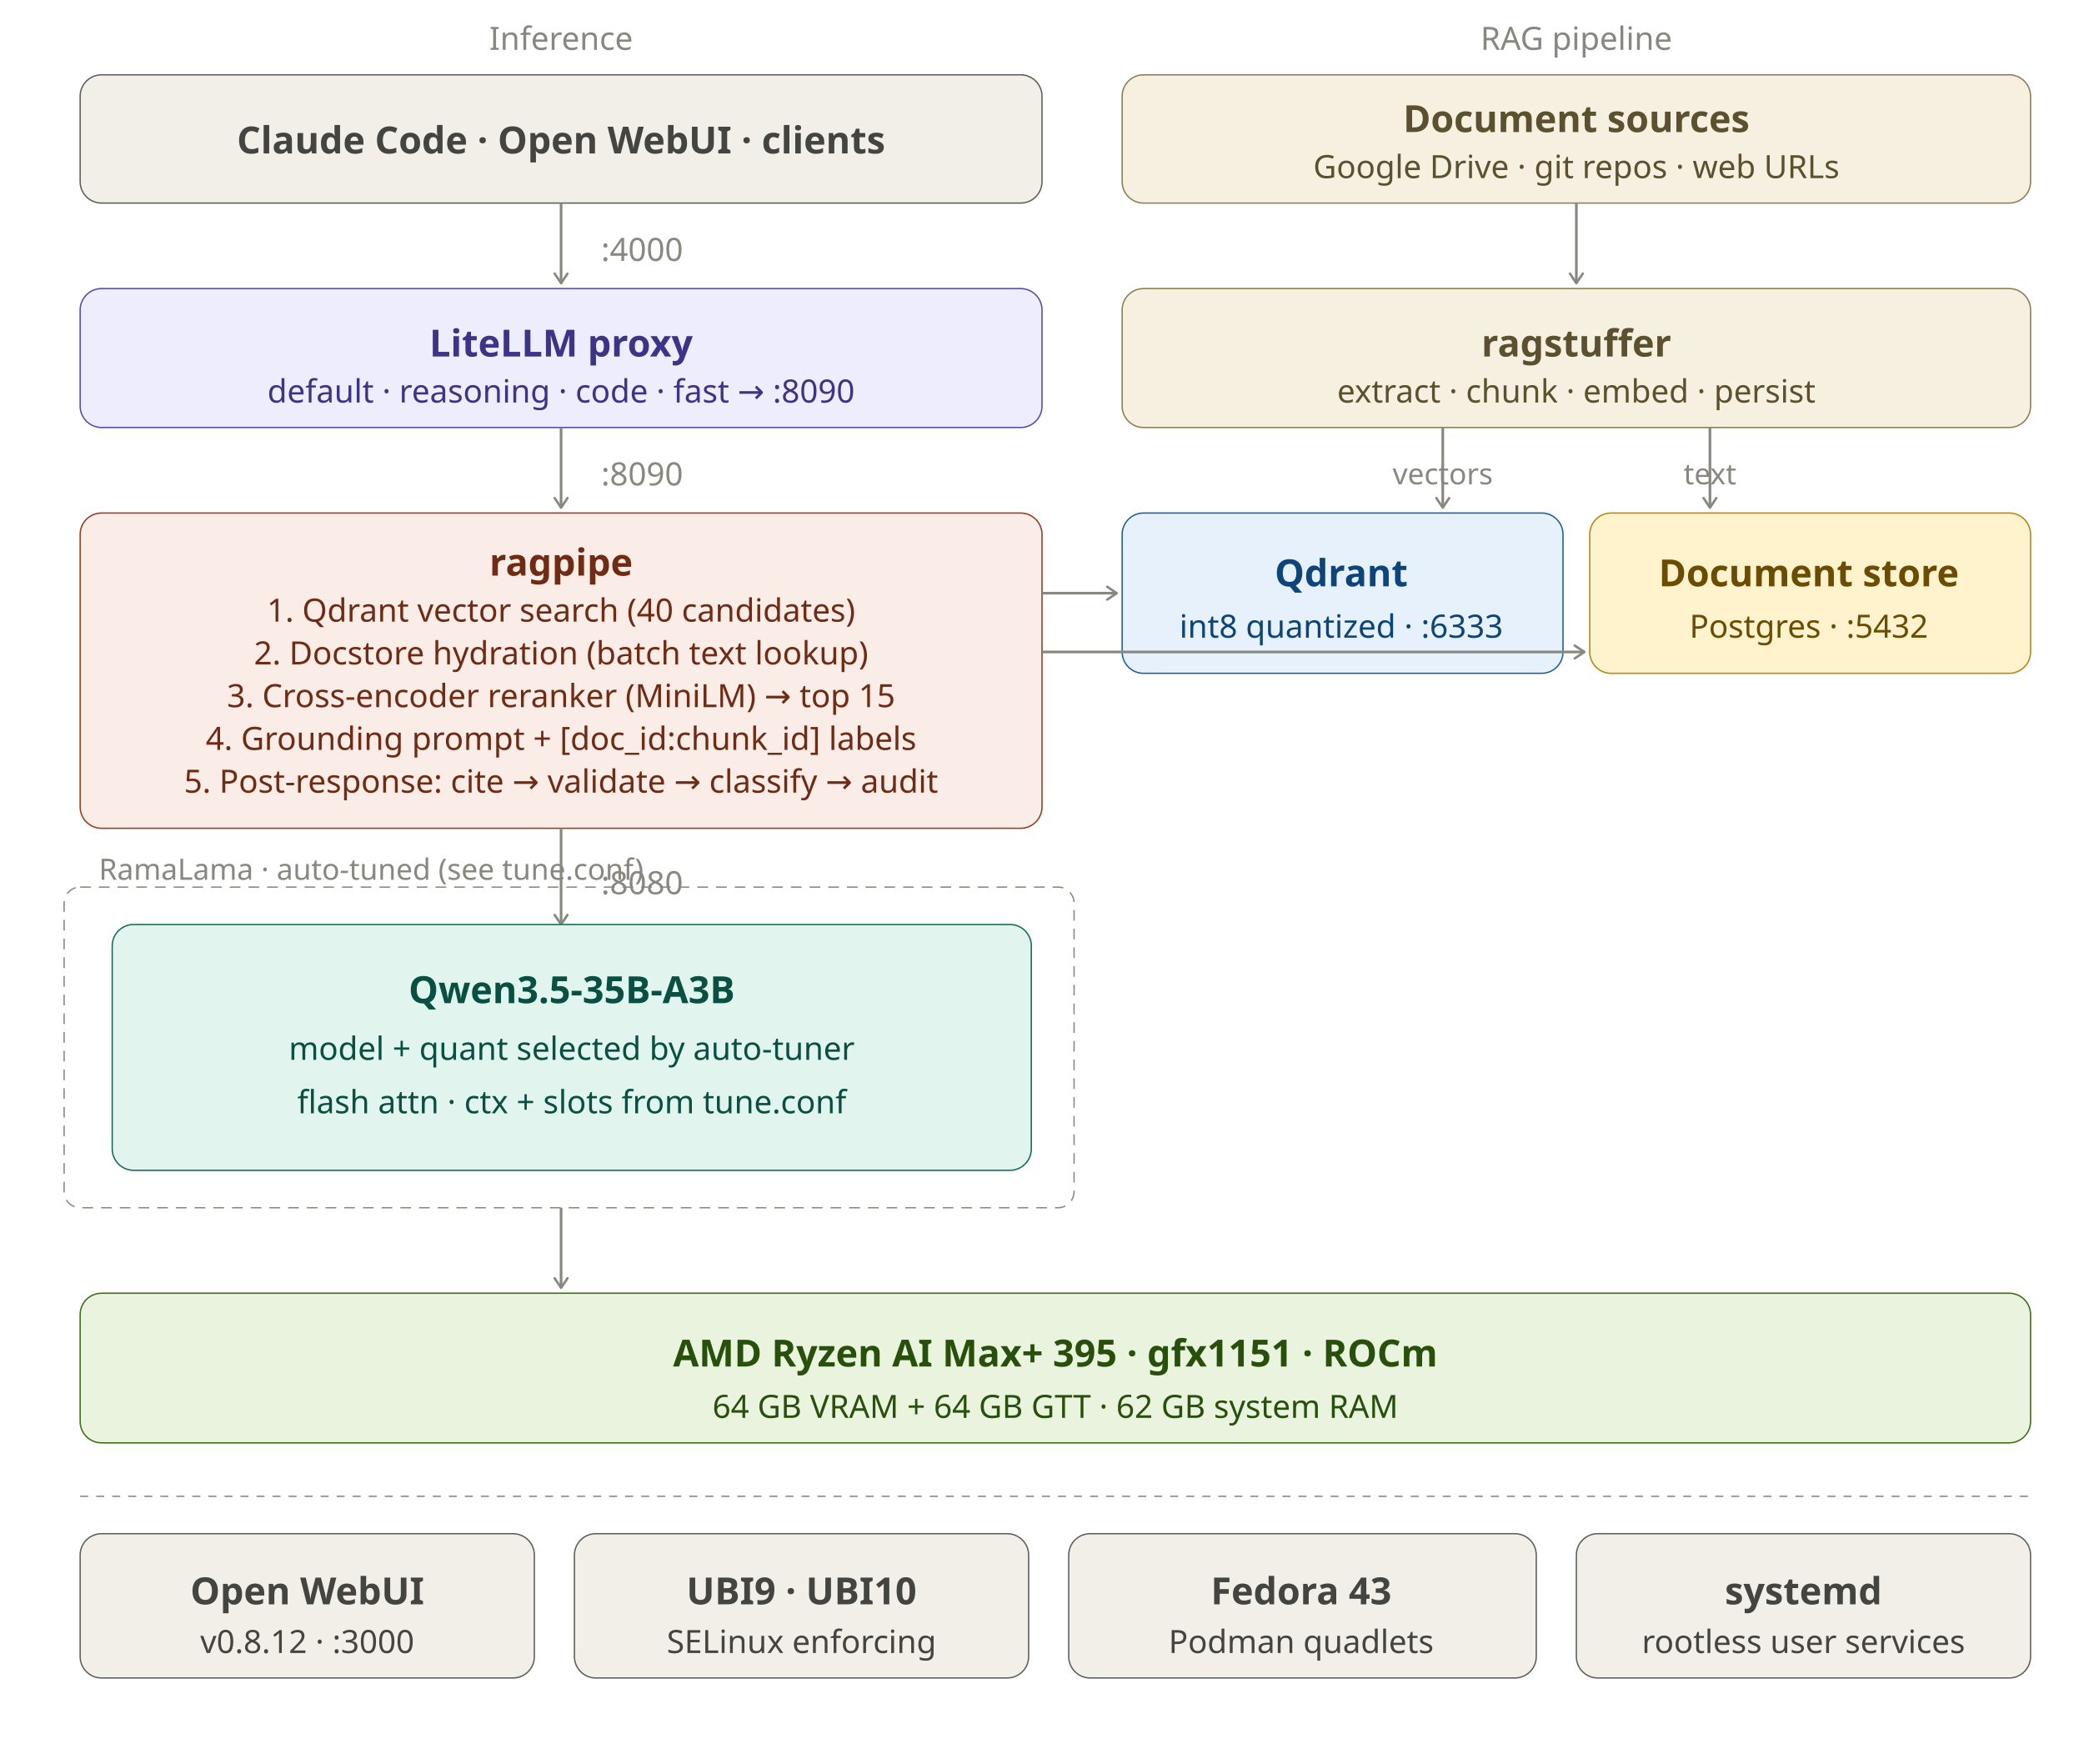
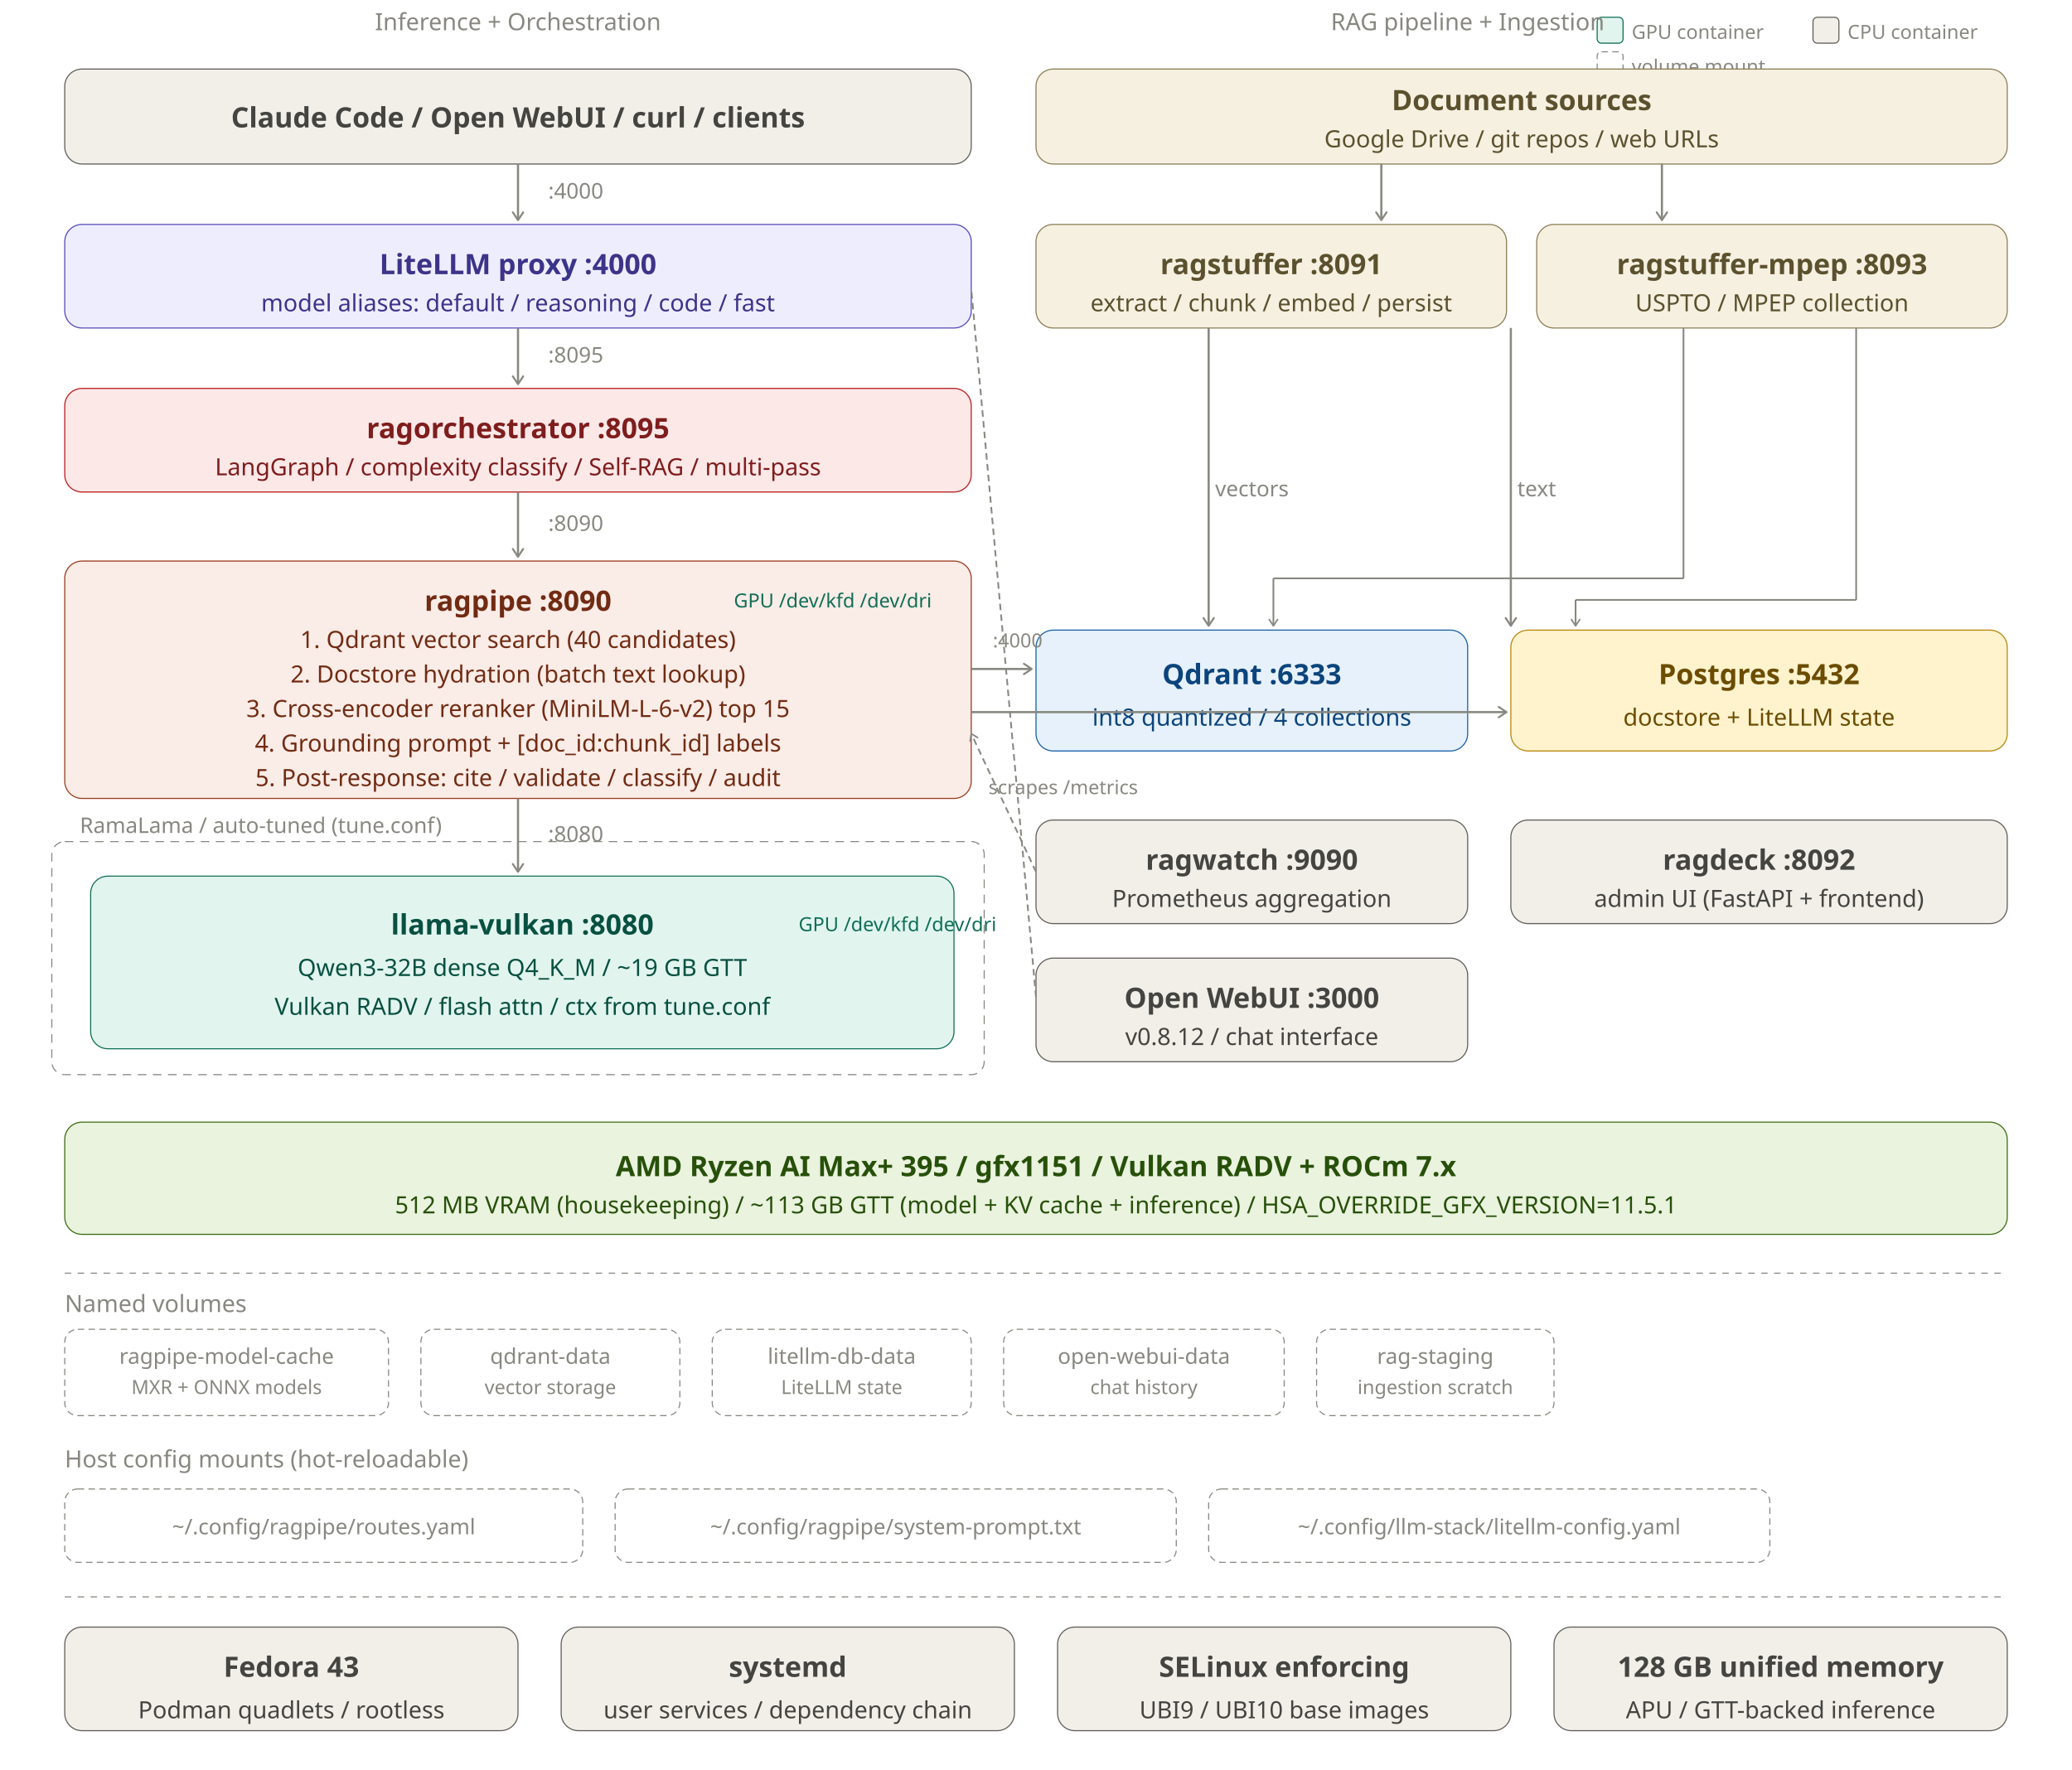
- <svg xmlns="http://www.w3.org/2000/svg" width="100%" viewBox="0 0 780 660" style="font-family:system-ui,sans-serif;background:transparent">
+ <svg xmlns="http://www.w3.org/2000/svg" width="100%" viewBox="0 0 960 820" style="font-family:system-ui,sans-serif;background:transparent">
  <defs>
    <marker id="arrow" viewBox="0 0 10 10" refX="8" refY="5" markerWidth="6" markerHeight="6" orient="auto-start-reverse">
      <path d="M2 1L8 5L2 9" fill="none" stroke="context-stroke" stroke-width="1.5" stroke-linecap="round" stroke-linejoin="round" />
    </marker>
    <style>
    text { fill: #2C2C2A; }
-     .th  { font-size:14px; font-weight:600; }
-     .ts  { font-size:12px; font-weight:400; }
-     .tl  { font-size:11px; font-weight:400; }
+     .th  { font-size:13px; font-weight:600; }
+     .ts  { font-size:11px; font-weight:400; }
+     .tl  { font-size:10px; font-weight:400; }
+     .txs { font-size:9px;  font-weight:400; }
    .c-gray-fill    { fill:#F1EFE8; stroke:#5F5E5A; }
    .c-purple-fill  { fill:#EEEDFE; stroke:#534AB7; }
    .c-teal-fill    { fill:#E1F5EE; stroke:#0F6E56; }
    .c-coral-fill   { fill:#FAECE7; stroke:#993C1D; }
    .c-blue-fill    { fill:#E6F1FB; stroke:#185FA5; }
    .c-green-fill   { fill:#EAF3DE; stroke:#3B6D11; }
    .c-sand-fill    { fill:#F5F0E0; stroke:#8B7D56; }
    .c-amber-fill   { fill:#FEF3CD; stroke:#B8860B; }
+     .c-rose-fill    { fill:#FDE8E8; stroke:#B91C1C; }
    .c-gray-text    { fill:#444441; }
    .c-purple-text  { fill:#3C3489; }
    .c-teal-text    { fill:#085041; }
    .c-coral-text   { fill:#712B13; }
    .c-blue-text    { fill:#0C447C; }
    .c-green-text   { fill:#27500A; }
    .c-sand-text    { fill:#5C512E; }
    .c-amber-text   { fill:#6B4C00; }
+     .c-rose-text    { fill:#7F1D1D; }
    .muted          { fill:#888780; }
+     .gpu-badge      { fill:#0F6E56; }
    @media (prefers-color-scheme:dark) {
      text              { fill:#D3D1C7; }
      .c-gray-fill      { fill:#444441; stroke:#B4B2A9; }
      .c-purple-fill    { fill:#3C3489; stroke:#AFA9EC; }
      .c-teal-fill      { fill:#085041; stroke:#5DCAA5; }
      .c-coral-fill     { fill:#712B13; stroke:#F0997B; }
      .c-blue-fill      { fill:#0C447C; stroke:#85B7EB; }
      .c-green-fill     { fill:#27500A; stroke:#97C459; }
      .c-sand-fill      { fill:#4A4328; stroke:#C4B882; }
      .c-amber-fill     { fill:#4A3800; stroke:#D4A017; }
+       .c-rose-fill      { fill:#5C1515; stroke:#F87171; }
      .c-gray-text      { fill:#D3D1C7; }
      .c-purple-text    { fill:#CECBF6; }
      .c-teal-text      { fill:#9FE1CB; }
      .c-coral-text     { fill:#F5C4B3; }
      .c-blue-text      { fill:#B5D4F4; }
      .c-green-text     { fill:#C0DD97; }
      .c-sand-text      { fill:#D8CFA0; }
      .c-amber-text     { fill:#E8C84A; }
+       .c-rose-text      { fill:#FCA5A5; }
      .muted            { fill:#B4B2A9; }
+       .gpu-badge        { fill:#5DCAA5; }
    }
  </style>
  </defs>
-   <text class="ts muted" x="210" y="14" text-anchor="middle" dominant-baseline="central">Inference</text>
-   <text class="ts muted" x="590" y="14" text-anchor="middle" dominant-baseline="central">RAG pipeline</text>
-   <rect x="30" y="28" width="360" height="48" rx="8" stroke-width="0.5" class="c-gray-fill" />
-   <text class="th c-gray-text" x="210" y="52" text-anchor="middle" dominant-baseline="central">Claude Code · Open WebUI · clients</text>
-   <rect x="420" y="28" width="340" height="48" rx="8" stroke-width="0.5" class="c-sand-fill" />
-   <text class="th c-sand-text" x="590" y="44" text-anchor="middle" dominant-baseline="central">Document sources</text>
-   <text class="ts c-sand-text" x="590" y="62" text-anchor="middle" dominant-baseline="central">Google Drive · git repos · web URLs</text>
-   <line x1="210" y1="76" x2="210" y2="106" stroke="#888780" stroke-width="1" marker-end="url(#arrow)" />
-   <text class="ts muted" x="225" y="93" dominant-baseline="central">:4000</text>
-   <line x1="590" y1="76" x2="590" y2="106" stroke="#888780" stroke-width="1" marker-end="url(#arrow)" />
-   <rect x="30" y="108" width="360" height="52" rx="8" stroke-width="0.5" class="c-purple-fill" />
-   <text class="th c-purple-text" x="210" y="128" text-anchor="middle" dominant-baseline="central">LiteLLM proxy</text>
-   <text class="ts c-purple-text" x="210" y="146" text-anchor="middle" dominant-baseline="central">default · reasoning · code · fast → :8090</text>
-   <rect x="420" y="108" width="340" height="52" rx="8" stroke-width="0.5" class="c-sand-fill" />
-   <text class="th c-sand-text" x="590" y="128" text-anchor="middle" dominant-baseline="central">ragstuffer</text>
-   <text class="ts c-sand-text" x="590" y="146" text-anchor="middle" dominant-baseline="central">extract · chunk · embed · persist</text>
-   <line x1="210" y1="160" x2="210" y2="190" stroke="#888780" stroke-width="1" marker-end="url(#arrow)" />
-   <text class="ts muted" x="225" y="177" dominant-baseline="central">:8090</text>
-   <line x1="540" y1="160" x2="540" y2="190" stroke="#888780" stroke-width="1" marker-end="url(#arrow)" />
-   <text class="tl muted" x="540" y="177" text-anchor="middle" dominant-baseline="central">vectors</text>
-   <line x1="640" y1="160" x2="640" y2="190" stroke="#888780" stroke-width="1" marker-end="url(#arrow)" />
-   <text class="tl muted" x="640" y="177" text-anchor="middle" dominant-baseline="central">text</text>
-   <rect x="30" y="192" width="360" height="118" rx="8" stroke-width="0.5" class="c-coral-fill" />
-   <text class="th c-coral-text" x="210" y="210" text-anchor="middle" dominant-baseline="central">ragpipe</text>
-   <text class="ts c-coral-text" x="210" y="228" text-anchor="middle" dominant-baseline="central">1. Qdrant vector search (40 candidates)</text>
-   <text class="ts c-coral-text" x="210" y="244" text-anchor="middle" dominant-baseline="central">2. Docstore hydration (batch text lookup)</text>
-   <text class="ts c-coral-text" x="210" y="260" text-anchor="middle" dominant-baseline="central">3. Cross-encoder reranker (MiniLM) → top 15</text>
-   <text class="ts c-coral-text" x="210" y="276" text-anchor="middle" dominant-baseline="central">4. Grounding prompt + [doc_id:chunk_id] labels</text>
-   <text class="ts c-coral-text" x="210" y="292" text-anchor="middle" dominant-baseline="central">5. Post-response: cite → validate → classify → audit</text>
-   <rect x="420" y="192" width="165" height="60" rx="8" stroke-width="0.5" class="c-blue-fill" />
-   <text class="th c-blue-text" x="502" y="214" text-anchor="middle" dominant-baseline="central">Qdrant</text>
-   <text class="ts c-blue-text" x="502" y="234" text-anchor="middle" dominant-baseline="central">int8 quantized · :6333</text>
-   <rect x="595" y="192" width="165" height="60" rx="8" stroke-width="0.5" class="c-amber-fill" />
-   <text class="th c-amber-text" x="677" y="214" text-anchor="middle" dominant-baseline="central">Document store</text>
-   <text class="ts c-amber-text" x="677" y="234" text-anchor="middle" dominant-baseline="central">Postgres · :5432</text>
-   <line x1="390" y1="222" x2="418" y2="222" stroke="#888780" stroke-width="1" marker-end="url(#arrow)" />
-   <line x1="390" y1="244" x2="593" y2="244" stroke="#888780" stroke-width="1" marker-end="url(#arrow)" />
-   <line x1="210" y1="310" x2="210" y2="346" stroke="#888780" stroke-width="1" marker-end="url(#arrow)" />
-   <text class="ts muted" x="225" y="330" dominant-baseline="central">:8080</text>
-   <rect x="24" y="332" width="378" height="120" rx="6" fill="none" stroke-dasharray="4 3" stroke-width="0.5" stroke="#888780" />
-   <text class="tl muted" x="37" y="325" dominant-baseline="central">RamaLama · auto-tuned (see tune.conf)</text>
-   <rect x="42" y="346" width="344" height="92" rx="8" stroke-width="0.5" class="c-teal-fill" />
-   <text class="th c-teal-text" x="214" y="370" text-anchor="middle" dominant-baseline="central">Qwen3.5-35B-A3B</text>
-   <text class="ts c-teal-text" x="214" y="392" text-anchor="middle" dominant-baseline="central">model + quant selected by auto-tuner</text>
-   <text class="ts c-teal-text" x="214" y="412" text-anchor="middle" dominant-baseline="central">flash attn · ctx + slots from tune.conf</text>
-   <line x1="210" y1="452" x2="210" y2="482" stroke="#888780" stroke-width="1" marker-end="url(#arrow)" />
-   <rect x="30" y="484" width="730" height="56" rx="8" stroke-width="0.5" class="c-green-fill" />
-   <text class="th c-green-text" x="395" y="506" text-anchor="middle" dominant-baseline="central">AMD Ryzen AI Max+ 395 · gfx1151 · ROCm</text>
-   <text class="ts c-green-text" x="395" y="526" text-anchor="middle" dominant-baseline="central">64 GB VRAM + 64 GB GTT · 62 GB system RAM</text>
-   <line x1="30" y1="560" x2="760" y2="560" stroke-dasharray="3 3" stroke-width="0.5" stroke="#888780" />
-   <rect x="30" y="574" width="170" height="54" rx="8" stroke-width="0.5" class="c-gray-fill" />
-   <text class="th c-gray-text" x="115" y="595" text-anchor="middle" dominant-baseline="central">Open WebUI</text>
-   <text class="ts c-gray-text" x="115" y="614" text-anchor="middle" dominant-baseline="central">v0.8.12 · :3000</text>
-   <rect x="215" y="574" width="170" height="54" rx="8" stroke-width="0.5" class="c-gray-fill" />
-   <text class="th c-gray-text" x="300" y="595" text-anchor="middle" dominant-baseline="central">UBI9 · UBI10</text>
-   <text class="ts c-gray-text" x="300" y="614" text-anchor="middle" dominant-baseline="central">SELinux enforcing</text>
-   <rect x="400" y="574" width="175" height="54" rx="8" stroke-width="0.5" class="c-gray-fill" />
-   <text class="th c-gray-text" x="487" y="595" text-anchor="middle" dominant-baseline="central">Fedora 43</text>
-   <text class="ts c-gray-text" x="487" y="614" text-anchor="middle" dominant-baseline="central">Podman quadlets</text>
-   <rect x="590" y="574" width="170" height="54" rx="8" stroke-width="0.5" class="c-gray-fill" />
-   <text class="th c-gray-text" x="675" y="595" text-anchor="middle" dominant-baseline="central">systemd</text>
-   <text class="ts c-gray-text" x="675" y="614" text-anchor="middle" dominant-baseline="central">rootless user services</text>
+   <rect x="740" y="8" width="12" height="12" rx="2" class="c-teal-fill" stroke-width="0.5" />
+   <text class="txs muted" x="756" y="18">GPU container</text>
+   <rect x="840" y="8" width="12" height="12" rx="2" class="c-gray-fill" stroke-width="0.5" />
+   <text class="txs muted" x="856" y="18">CPU container</text>
+   <rect x="740" y="24" width="12" height="12" rx="2" fill="none" stroke-dasharray="3 2" stroke-width="0.5" stroke="#888780" />
+   <text class="txs muted" x="756" y="34">volume mount</text>
+   <text class="ts muted" x="240" y="14" text-anchor="middle">Inference + Orchestration</text>
+   <text class="ts muted" x="680" y="14" text-anchor="middle">RAG pipeline + Ingestion</text>
+   <rect x="30" y="32" width="420" height="44" rx="8" stroke-width="0.5" class="c-gray-fill" />
+   <text class="th c-gray-text" x="240" y="54" text-anchor="middle" dominant-baseline="central">Claude Code  /  Open WebUI  /  curl  /  clients</text>
+   <rect x="480" y="32" width="450" height="44" rx="8" stroke-width="0.5" class="c-sand-fill" />
+   <text class="th c-sand-text" x="705" y="46" text-anchor="middle" dominant-baseline="central">Document sources</text>
+   <text class="ts c-sand-text" x="705" y="64" text-anchor="middle" dominant-baseline="central">Google Drive  /  git repos  /  web URLs</text>
+   <line x1="240" y1="76" x2="240" y2="102" stroke="#888780" stroke-width="1" marker-end="url(#arrow)" />
+   <text class="tl muted" x="254" y="92">:4000</text>
+   <line x1="640" y1="76" x2="640" y2="102" stroke="#888780" stroke-width="1" marker-end="url(#arrow)" />
+   <line x1="770" y1="76" x2="770" y2="102" stroke="#888780" stroke-width="1" marker-end="url(#arrow)" />
+   <rect x="30" y="104" width="420" height="48" rx="8" stroke-width="0.5" class="c-purple-fill" />
+   <text class="th c-purple-text" x="240" y="122" text-anchor="middle" dominant-baseline="central">LiteLLM proxy  :4000</text>
+   <text class="ts c-purple-text" x="240" y="140" text-anchor="middle" dominant-baseline="central">model aliases: default / reasoning / code / fast</text>
+   <rect x="480" y="104" width="218" height="48" rx="8" stroke-width="0.5" class="c-sand-fill" />
+   <text class="th c-sand-text" x="589" y="122" text-anchor="middle" dominant-baseline="central">ragstuffer  :8091</text>
+   <text class="ts c-sand-text" x="589" y="140" text-anchor="middle" dominant-baseline="central">extract / chunk / embed / persist</text>
+   <rect x="712" y="104" width="218" height="48" rx="8" stroke-width="0.5" class="c-sand-fill" />
+   <text class="th c-sand-text" x="821" y="122" text-anchor="middle" dominant-baseline="central">ragstuffer-mpep  :8093</text>
+   <text class="ts c-sand-text" x="821" y="140" text-anchor="middle" dominant-baseline="central">USPTO / MPEP collection</text>
+   <line x1="240" y1="152" x2="240" y2="178" stroke="#888780" stroke-width="1" marker-end="url(#arrow)" />
+   <text class="tl muted" x="254" y="168">:8095</text>
+   <line x1="560" y1="152" x2="560" y2="290" stroke="#888780" stroke-width="1" marker-end="url(#arrow)" />
+   <text class="tl muted" x="563" y="230">vectors</text>
+   <line x1="700" y1="152" x2="700" y2="290" stroke="#888780" stroke-width="1" marker-end="url(#arrow)" />
+   <text class="tl muted" x="703" y="230">text</text>
+   <line x1="780" y1="152" x2="780" y2="268" stroke="#888780" stroke-width="0.8" />
+   <line x1="780" y1="268" x2="590" y2="268" stroke="#888780" stroke-width="0.8" />
+   <line x1="590" y1="268" x2="590" y2="290" stroke="#888780" stroke-width="0.8" marker-end="url(#arrow)" />
+   <line x1="860" y1="152" x2="860" y2="278" stroke="#888780" stroke-width="0.8" />
+   <line x1="860" y1="278" x2="730" y2="278" stroke="#888780" stroke-width="0.8" />
+   <line x1="730" y1="278" x2="730" y2="290" stroke="#888780" stroke-width="0.8" marker-end="url(#arrow)" />
+   <rect x="30" y="180" width="420" height="48" rx="8" stroke-width="0.5" class="c-rose-fill" />
+   <text class="th c-rose-text" x="240" y="198" text-anchor="middle" dominant-baseline="central">ragorchestrator  :8095</text>
+   <text class="ts c-rose-text" x="240" y="216" text-anchor="middle" dominant-baseline="central">LangGraph  /  complexity classify  /  Self-RAG  /  multi-pass</text>
+   <line x1="240" y1="228" x2="240" y2="258" stroke="#888780" stroke-width="1" marker-end="url(#arrow)" />
+   <text class="tl muted" x="254" y="246">:8090</text>
+   <rect x="30" y="260" width="420" height="110" rx="8" stroke-width="0.5" class="c-coral-fill" />
+   <text class="th c-coral-text" x="240" y="278" text-anchor="middle" dominant-baseline="central">ragpipe  :8090</text>
+   <text class="txs gpu-badge" x="340" y="278" dominant-baseline="central">GPU /dev/kfd /dev/dri</text>
+   <text class="ts c-coral-text" x="240" y="296" text-anchor="middle" dominant-baseline="central">1. Qdrant vector search (40 candidates)</text>
+   <text class="ts c-coral-text" x="240" y="312" text-anchor="middle" dominant-baseline="central">2. Docstore hydration (batch text lookup)</text>
+   <text class="ts c-coral-text" x="240" y="328" text-anchor="middle" dominant-baseline="central">3. Cross-encoder reranker (MiniLM-L-6-v2) top 15</text>
+   <text class="ts c-coral-text" x="240" y="344" text-anchor="middle" dominant-baseline="central">4. Grounding prompt + [doc_id:chunk_id] labels</text>
+   <text class="ts c-coral-text" x="240" y="360" text-anchor="middle" dominant-baseline="central">5. Post-response: cite / validate / classify / audit</text>
+   <rect x="480" y="292" width="200" height="56" rx="8" stroke-width="0.5" class="c-blue-fill" />
+   <text class="th c-blue-text" x="580" y="312" text-anchor="middle" dominant-baseline="central">Qdrant  :6333</text>
+   <text class="ts c-blue-text" x="580" y="332" text-anchor="middle" dominant-baseline="central">int8 quantized  /  4 collections</text>
+   <rect x="700" y="292" width="230" height="56" rx="8" stroke-width="0.5" class="c-amber-fill" />
+   <text class="th c-amber-text" x="815" y="312" text-anchor="middle" dominant-baseline="central">Postgres  :5432</text>
+   <text class="ts c-amber-text" x="815" y="332" text-anchor="middle" dominant-baseline="central">docstore + LiteLLM state</text>
+   <line x1="450" y1="310" x2="478" y2="310" stroke="#888780" stroke-width="1" marker-end="url(#arrow)" />
+   <line x1="450" y1="330" x2="698" y2="330" stroke="#888780" stroke-width="1" marker-end="url(#arrow)" />
+   <line x1="240" y1="370" x2="240" y2="404" stroke="#888780" stroke-width="1" marker-end="url(#arrow)" />
+   <text class="tl muted" x="254" y="390">:8080</text>
+   <rect x="24" y="390" width="432" height="108" rx="6" fill="none" stroke-dasharray="4 3" stroke-width="0.5" stroke="#888780" />
+   <text class="tl muted" x="37" y="386">RamaLama  /  auto-tuned (tune.conf)</text>
+   <rect x="42" y="406" width="400" height="80" rx="8" stroke-width="0.5" class="c-teal-fill" />
+   <text class="th c-teal-text" x="242" y="428" text-anchor="middle" dominant-baseline="central">llama-vulkan  :8080</text>
+   <text class="txs gpu-badge" x="370" y="428" dominant-baseline="central">GPU /dev/kfd /dev/dri</text>
+   <text class="ts c-teal-text" x="242" y="448" text-anchor="middle" dominant-baseline="central">Qwen3-32B dense Q4_K_M  /  ~19 GB GTT</text>
+   <text class="ts c-teal-text" x="242" y="466" text-anchor="middle" dominant-baseline="central">Vulkan RADV  /  flash attn  /  ctx from tune.conf</text>
+   <rect x="480" y="380" width="200" height="48" rx="8" stroke-width="0.5" class="c-gray-fill" />
+   <text class="th c-gray-text" x="580" y="398" text-anchor="middle" dominant-baseline="central">ragwatch  :9090</text>
+   <text class="ts c-gray-text" x="580" y="416" text-anchor="middle" dominant-baseline="central">Prometheus aggregation</text>
+   <rect x="700" y="380" width="230" height="48" rx="8" stroke-width="0.5" class="c-gray-fill" />
+   <text class="th c-gray-text" x="815" y="398" text-anchor="middle" dominant-baseline="central">ragdeck  :8092</text>
+   <text class="ts c-gray-text" x="815" y="416" text-anchor="middle" dominant-baseline="central">admin UI (FastAPI + frontend)</text>
+   <line x1="480" y1="404" x2="450" y2="340" stroke="#888780" stroke-width="0.8" stroke-dasharray="3 2" marker-end="url(#arrow)" />
+   <text class="txs muted" x="458" y="368">scrapes /metrics</text>
+   <rect x="480" y="444" width="200" height="48" rx="8" stroke-width="0.5" class="c-gray-fill" />
+   <text class="th c-gray-text" x="580" y="462" text-anchor="middle" dominant-baseline="central">Open WebUI  :3000</text>
+   <text class="ts c-gray-text" x="580" y="480" text-anchor="middle" dominant-baseline="central">v0.8.12  /  chat interface</text>
+   <line x1="480" y1="462" x2="450" y2="134" stroke="#888780" stroke-width="0.8" stroke-dasharray="3 2" />
+   <text class="txs muted" x="460" y="300">:4000</text>
+   <rect x="30" y="520" width="900" height="52" rx="8" stroke-width="0.5" class="c-green-fill" />
+   <text class="th c-green-text" x="480" y="540" text-anchor="middle" dominant-baseline="central">AMD Ryzen AI Max+ 395  /  gfx1151  /  Vulkan RADV + ROCm 7.x</text>
+   <text class="ts c-green-text" x="480" y="558" text-anchor="middle" dominant-baseline="central">512 MB VRAM (housekeeping)  /  ~113 GB GTT (model + KV cache + inference)  /  HSA_OVERRIDE_GFX_VERSION=11.5.1</text>
+   <line x1="30" y1="590" x2="930" y2="590" stroke-dasharray="3 3" stroke-width="0.5" stroke="#888780" />
+   <text class="ts muted" x="30" y="608">Named volumes</text>
+   <rect x="30" y="616" width="150" height="40" rx="6" fill="none" stroke-dasharray="3 2" stroke-width="0.5" stroke="#888780" />
+   <text class="tl muted" x="105" y="632" text-anchor="middle">ragpipe-model-cache</text>
+   <text class="txs muted" x="105" y="646" text-anchor="middle">MXR + ONNX models</text>
+   <rect x="195" y="616" width="120" height="40" rx="6" fill="none" stroke-dasharray="3 2" stroke-width="0.5" stroke="#888780" />
+   <text class="tl muted" x="255" y="632" text-anchor="middle">qdrant-data</text>
+   <text class="txs muted" x="255" y="646" text-anchor="middle">vector storage</text>
+   <rect x="330" y="616" width="120" height="40" rx="6" fill="none" stroke-dasharray="3 2" stroke-width="0.5" stroke="#888780" />
+   <text class="tl muted" x="390" y="632" text-anchor="middle">litellm-db-data</text>
+   <text class="txs muted" x="390" y="646" text-anchor="middle">LiteLLM state</text>
+   <rect x="465" y="616" width="130" height="40" rx="6" fill="none" stroke-dasharray="3 2" stroke-width="0.5" stroke="#888780" />
+   <text class="tl muted" x="530" y="632" text-anchor="middle">open-webui-data</text>
+   <text class="txs muted" x="530" y="646" text-anchor="middle">chat history</text>
+   <rect x="610" y="616" width="110" height="40" rx="6" fill="none" stroke-dasharray="3 2" stroke-width="0.5" stroke="#888780" />
+   <text class="tl muted" x="665" y="632" text-anchor="middle">rag-staging</text>
+   <text class="txs muted" x="665" y="646" text-anchor="middle">ingestion scratch</text>
+   <text class="ts muted" x="30" y="680">Host config mounts (hot-reloadable)</text>
+   <rect x="30" y="690" width="240" height="34" rx="6" fill="none" stroke-dasharray="3 2" stroke-width="0.5" stroke="#888780" />
+   <text class="tl muted" x="150" y="711" text-anchor="middle">~/.config/ragpipe/routes.yaml</text>
+   <rect x="285" y="690" width="260" height="34" rx="6" fill="none" stroke-dasharray="3 2" stroke-width="0.5" stroke="#888780" />
+   <text class="tl muted" x="415" y="711" text-anchor="middle">~/.config/ragpipe/system-prompt.txt</text>
+   <rect x="560" y="690" width="260" height="34" rx="6" fill="none" stroke-dasharray="3 2" stroke-width="0.5" stroke="#888780" />
+   <text class="tl muted" x="690" y="711" text-anchor="middle">~/.config/llm-stack/litellm-config.yaml</text>
+   <line x1="30" y1="740" x2="930" y2="740" stroke-dasharray="3 3" stroke-width="0.5" stroke="#888780" />
+   <rect x="30" y="754" width="210" height="48" rx="8" stroke-width="0.5" class="c-gray-fill" />
+   <text class="th c-gray-text" x="135" y="772" text-anchor="middle" dominant-baseline="central">Fedora 43</text>
+   <text class="ts c-gray-text" x="135" y="792" text-anchor="middle" dominant-baseline="central">Podman quadlets  /  rootless</text>
+   <rect x="260" y="754" width="210" height="48" rx="8" stroke-width="0.5" class="c-gray-fill" />
+   <text class="th c-gray-text" x="365" y="772" text-anchor="middle" dominant-baseline="central">systemd</text>
+   <text class="ts c-gray-text" x="365" y="792" text-anchor="middle" dominant-baseline="central">user services  /  dependency chain</text>
+   <rect x="490" y="754" width="210" height="48" rx="8" stroke-width="0.5" class="c-gray-fill" />
+   <text class="th c-gray-text" x="595" y="772" text-anchor="middle" dominant-baseline="central">SELinux enforcing</text>
+   <text class="ts c-gray-text" x="595" y="792" text-anchor="middle" dominant-baseline="central">UBI9 / UBI10 base images</text>
+   <rect x="720" y="754" width="210" height="48" rx="8" stroke-width="0.5" class="c-gray-fill" />
+   <text class="th c-gray-text" x="825" y="772" text-anchor="middle" dominant-baseline="central">128 GB unified memory</text>
+   <text class="ts c-gray-text" x="825" y="792" text-anchor="middle" dominant-baseline="central">APU  /  GTT-backed inference</text>
</svg>
